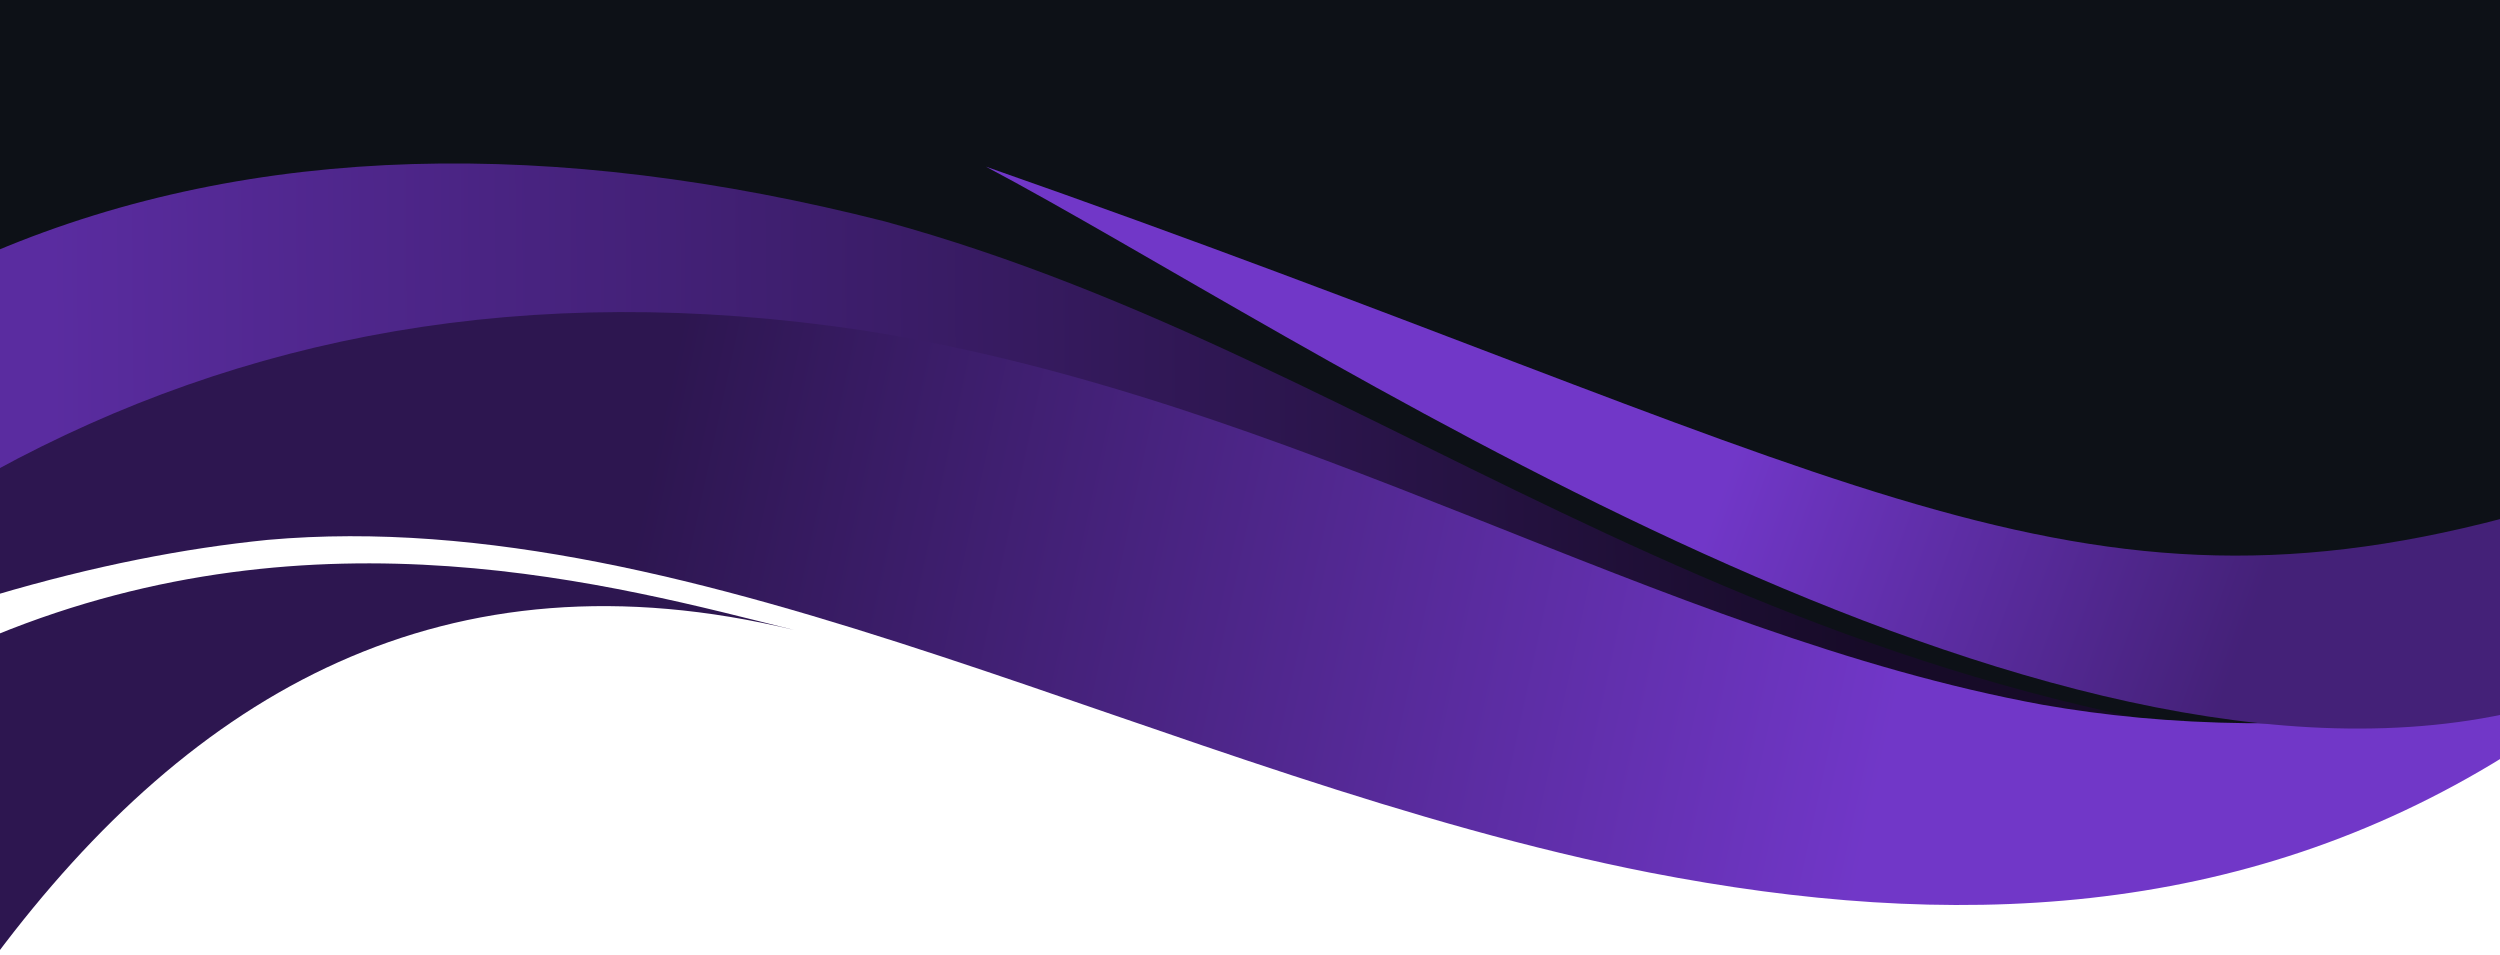
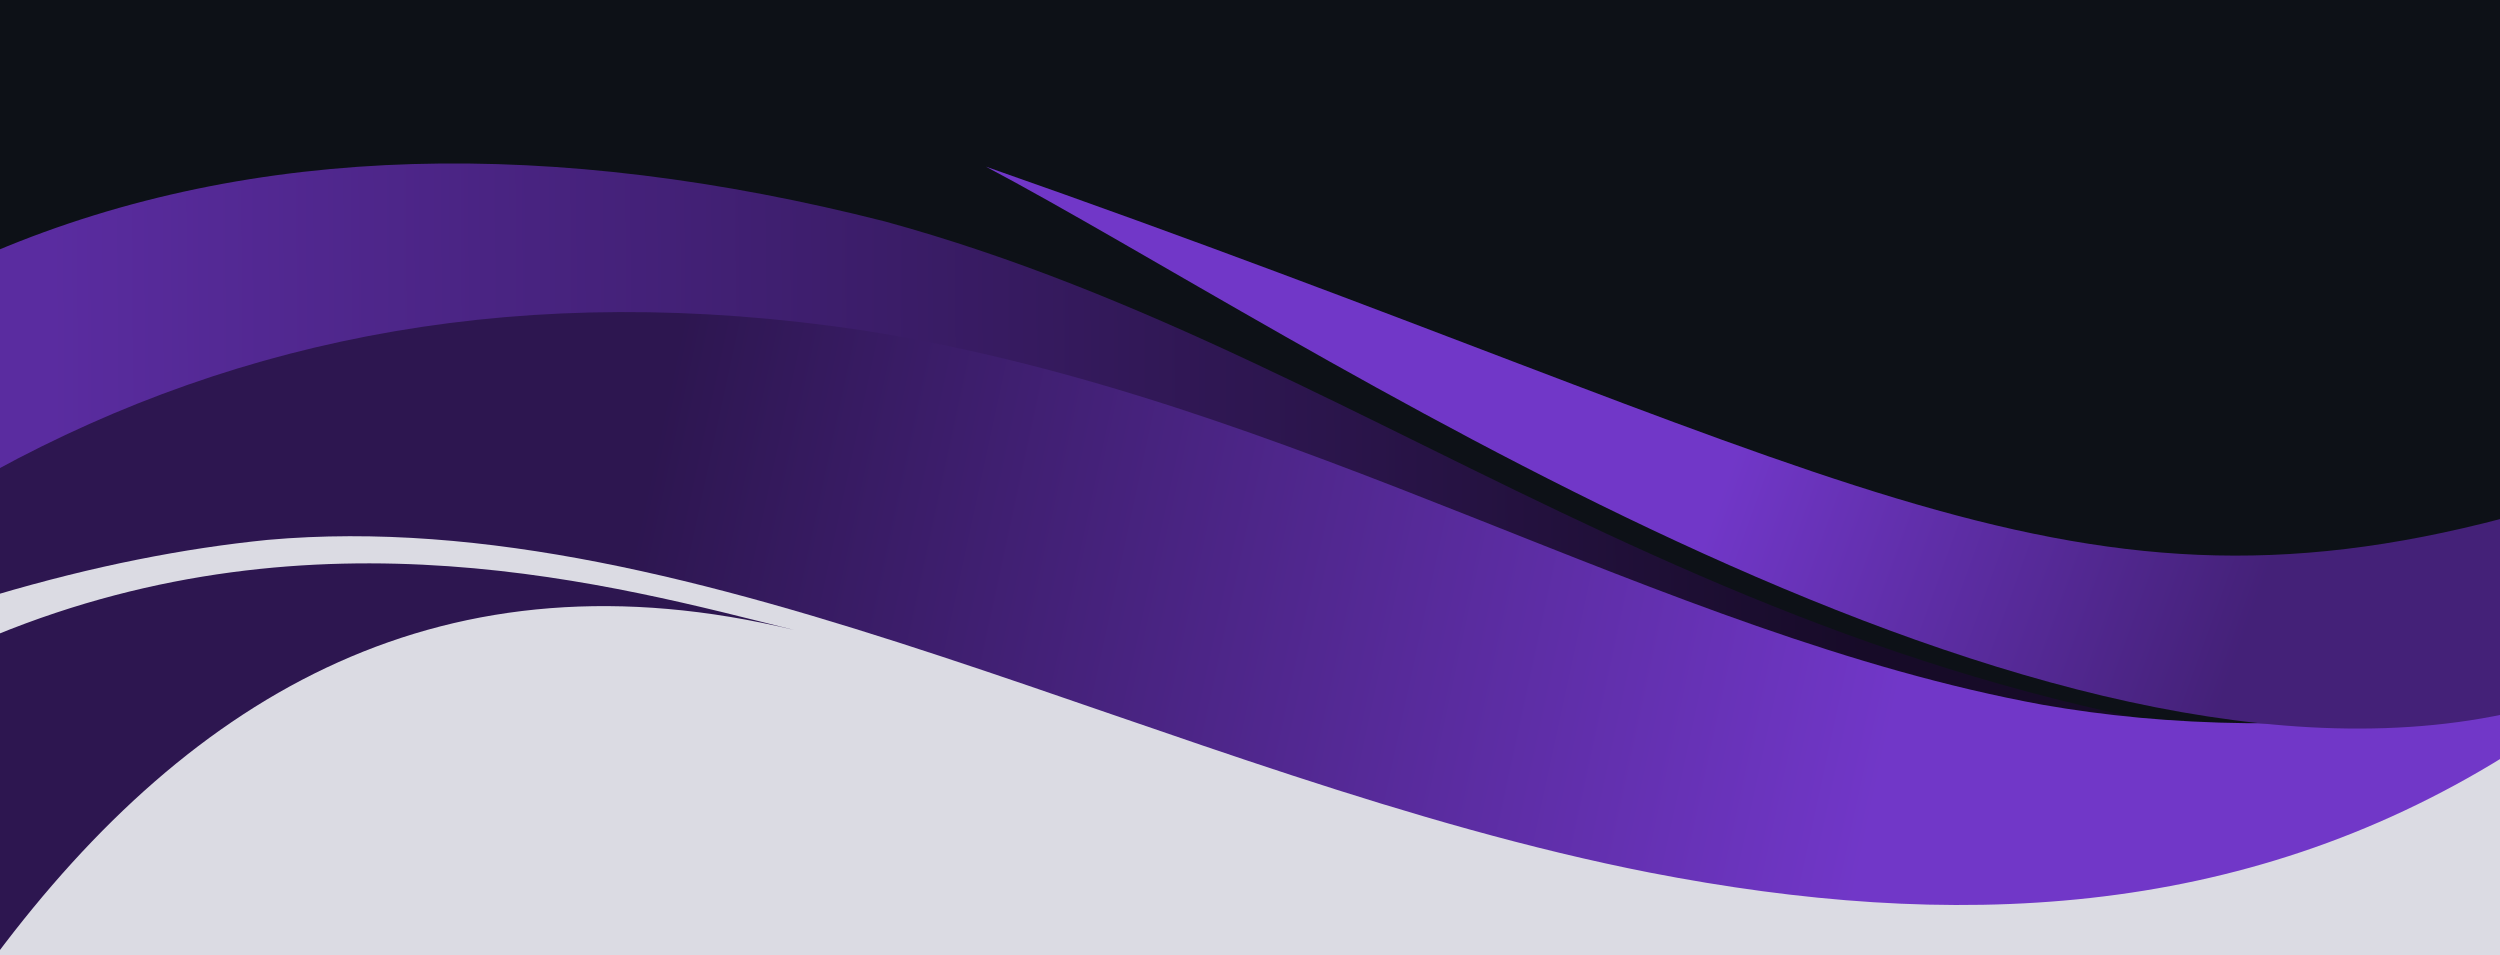
<svg xmlns="http://www.w3.org/2000/svg" xmlns:xlink="http://www.w3.org/1999/xlink" width="2560" height="977.475" viewBox="0 0 677.333 258.624" version="1.1" id="svg8">
  <defs id="defs2">
    <linearGradient xlink:href="#linearGradient152-3" id="linearGradient264" gradientUnits="userSpaceOnUse" gradientTransform="matrix(6.031158,0,0,6.031158,-1508.36,-574.7168)" x1="153.425" y1="86.551" x2="234.753" y2="85.957" />
    <linearGradient id="linearGradient152-3">
      <stop style="stop-color:#5a2ca0;stop-opacity:1" offset="0" id="stop148-6" />
      <stop style="stop-color:#170b28;stop-opacity:1" offset="1" id="stop150-7" />
    </linearGradient>
    <linearGradient xlink:href="#linearGradient176-5" id="linearGradient266" gradientUnits="userSpaceOnUse" gradientTransform="matrix(6.031158,0,0,6.031158,-1508.36,-574.7168)" x1="235.713" y1="106.271" x2="179.917" y2="94.242" />
    <linearGradient id="linearGradient176-5">
      <stop style="stop-color:#7137c8;stop-opacity:1" offset="0" id="stop172-3" />
      <stop style="stop-color:#2d1650;stop-opacity:1" offset="1" id="stop174-5" />
    </linearGradient>
    <linearGradient xlink:href="#linearGradient160-6" id="linearGradient268" gradientUnits="userSpaceOnUse" gradientTransform="matrix(6.031158,0,0,6.031158,-1508.361,-574.7168)" x1="228.168" y1="94.227" x2="251.135" y2="102.51" />
    <linearGradient id="linearGradient160-6">
      <stop style="stop-color:#7137c8;stop-opacity:1" offset="0" id="stop156-2" />
      <stop style="stop-color:#442178;stop-opacity:1" offset="1" id="stop158-9" />
    </linearGradient>
  </defs>
  <g id="layer1" transform="translate(596.6433,144.318)">
-     <g id="g69">
+     <g id="g861">
      <path id="rect76" style="fill:#0d1117;fill-opacity:1;stroke:none;stroke-width:2.629" d="M -597.966,-144.823 V 11.46 C -325.466,-12.188 -161.813,81.524 82.011,52.878 V -144.823 Z" />
-       <path id="path280" style="fill:#ffffff;stroke:none;stroke-width:2.486" d="M -597.966,114.811 V -24.968 C -325.466,-3.817 -12.054,88.007 82.011,38.85 v 75.961 z" />
+       <path id="path280" style="fill:#dbdbe3;stroke:none;stroke-width:2.486;fill-opacity:1" d="M -597.966,114.811 V -24.968 C -325.466,-3.817 -12.054,88.007 82.011,38.85 v 75.961 z" />
      <path style="fill:url(#linearGradient264);fill-opacity:1;stroke:none;stroke-width:1.596px;stroke-linecap:butt;stroke-linejoin:miter;stroke-opacity:1" d="m -597.966,6.231 0.001,-82.462 c 69.951,-29.475 151.474,-30.866 241.103,-8.081 139.736,38.257 237.502,138.843 432.487,145.661 L 74.279,58.285 C -1.67,95.44 -79.877,106.999 -159.298,83.134 -286.47,44.686 -404.906,-42.591 -522.996,-43.916 c -22.658,0.013 -47.426,44.91 -74.97,50.147 z" id="path128-1" />
      <path style="fill:url(#linearGradient266);fill-opacity:1;stroke:none;stroke-width:1.596px;stroke-linecap:butt;stroke-linejoin:miter;stroke-opacity:1" d="m -597.966,16.915 v -33.731 c 66.664,-36.301 143.673,-51.723 235.127,-37.986 117.585,18.486 215.1,82.234 319.615,101.432 33.492,5.866 72.626,7.32 125.237,0.394 V 60.533 C 10.146,105.074 -68.165,107.946 -149.569,92.117 -279.941,66.537 -406.486,-8.501 -524.12,1.952 c -22.544,2.27 -46.962,7.007 -73.847,14.963 z" id="path78-2" />
      <path style="fill:#2d1650;stroke:none;stroke-width:1.596px;stroke-linecap:butt;stroke-linejoin:miter;stroke-opacity:1" d="m -597.966,114.811 10e-4,-86.999 c 87.57,-35.86 167.885,-13.579 216.483,-1.44 -94.376,-22.825 -162.815,16.609 -216.484,88.438 z" id="path126-7" />
      <path style="fill:url(#linearGradient268);fill-opacity:1;stroke:none;stroke-width:1.596px;stroke-linecap:butt;stroke-linejoin:miter;stroke-opacity:1" d="M 82.011,-4.017 V 49.125 C -51.897,77.481 -245.098,-54.487 -329.543,-99.172 -98.929,-18.447 -39.484,28.068 82.011,-4.017 Z" id="path146-0" />
    </g>
  </g>
</svg>
